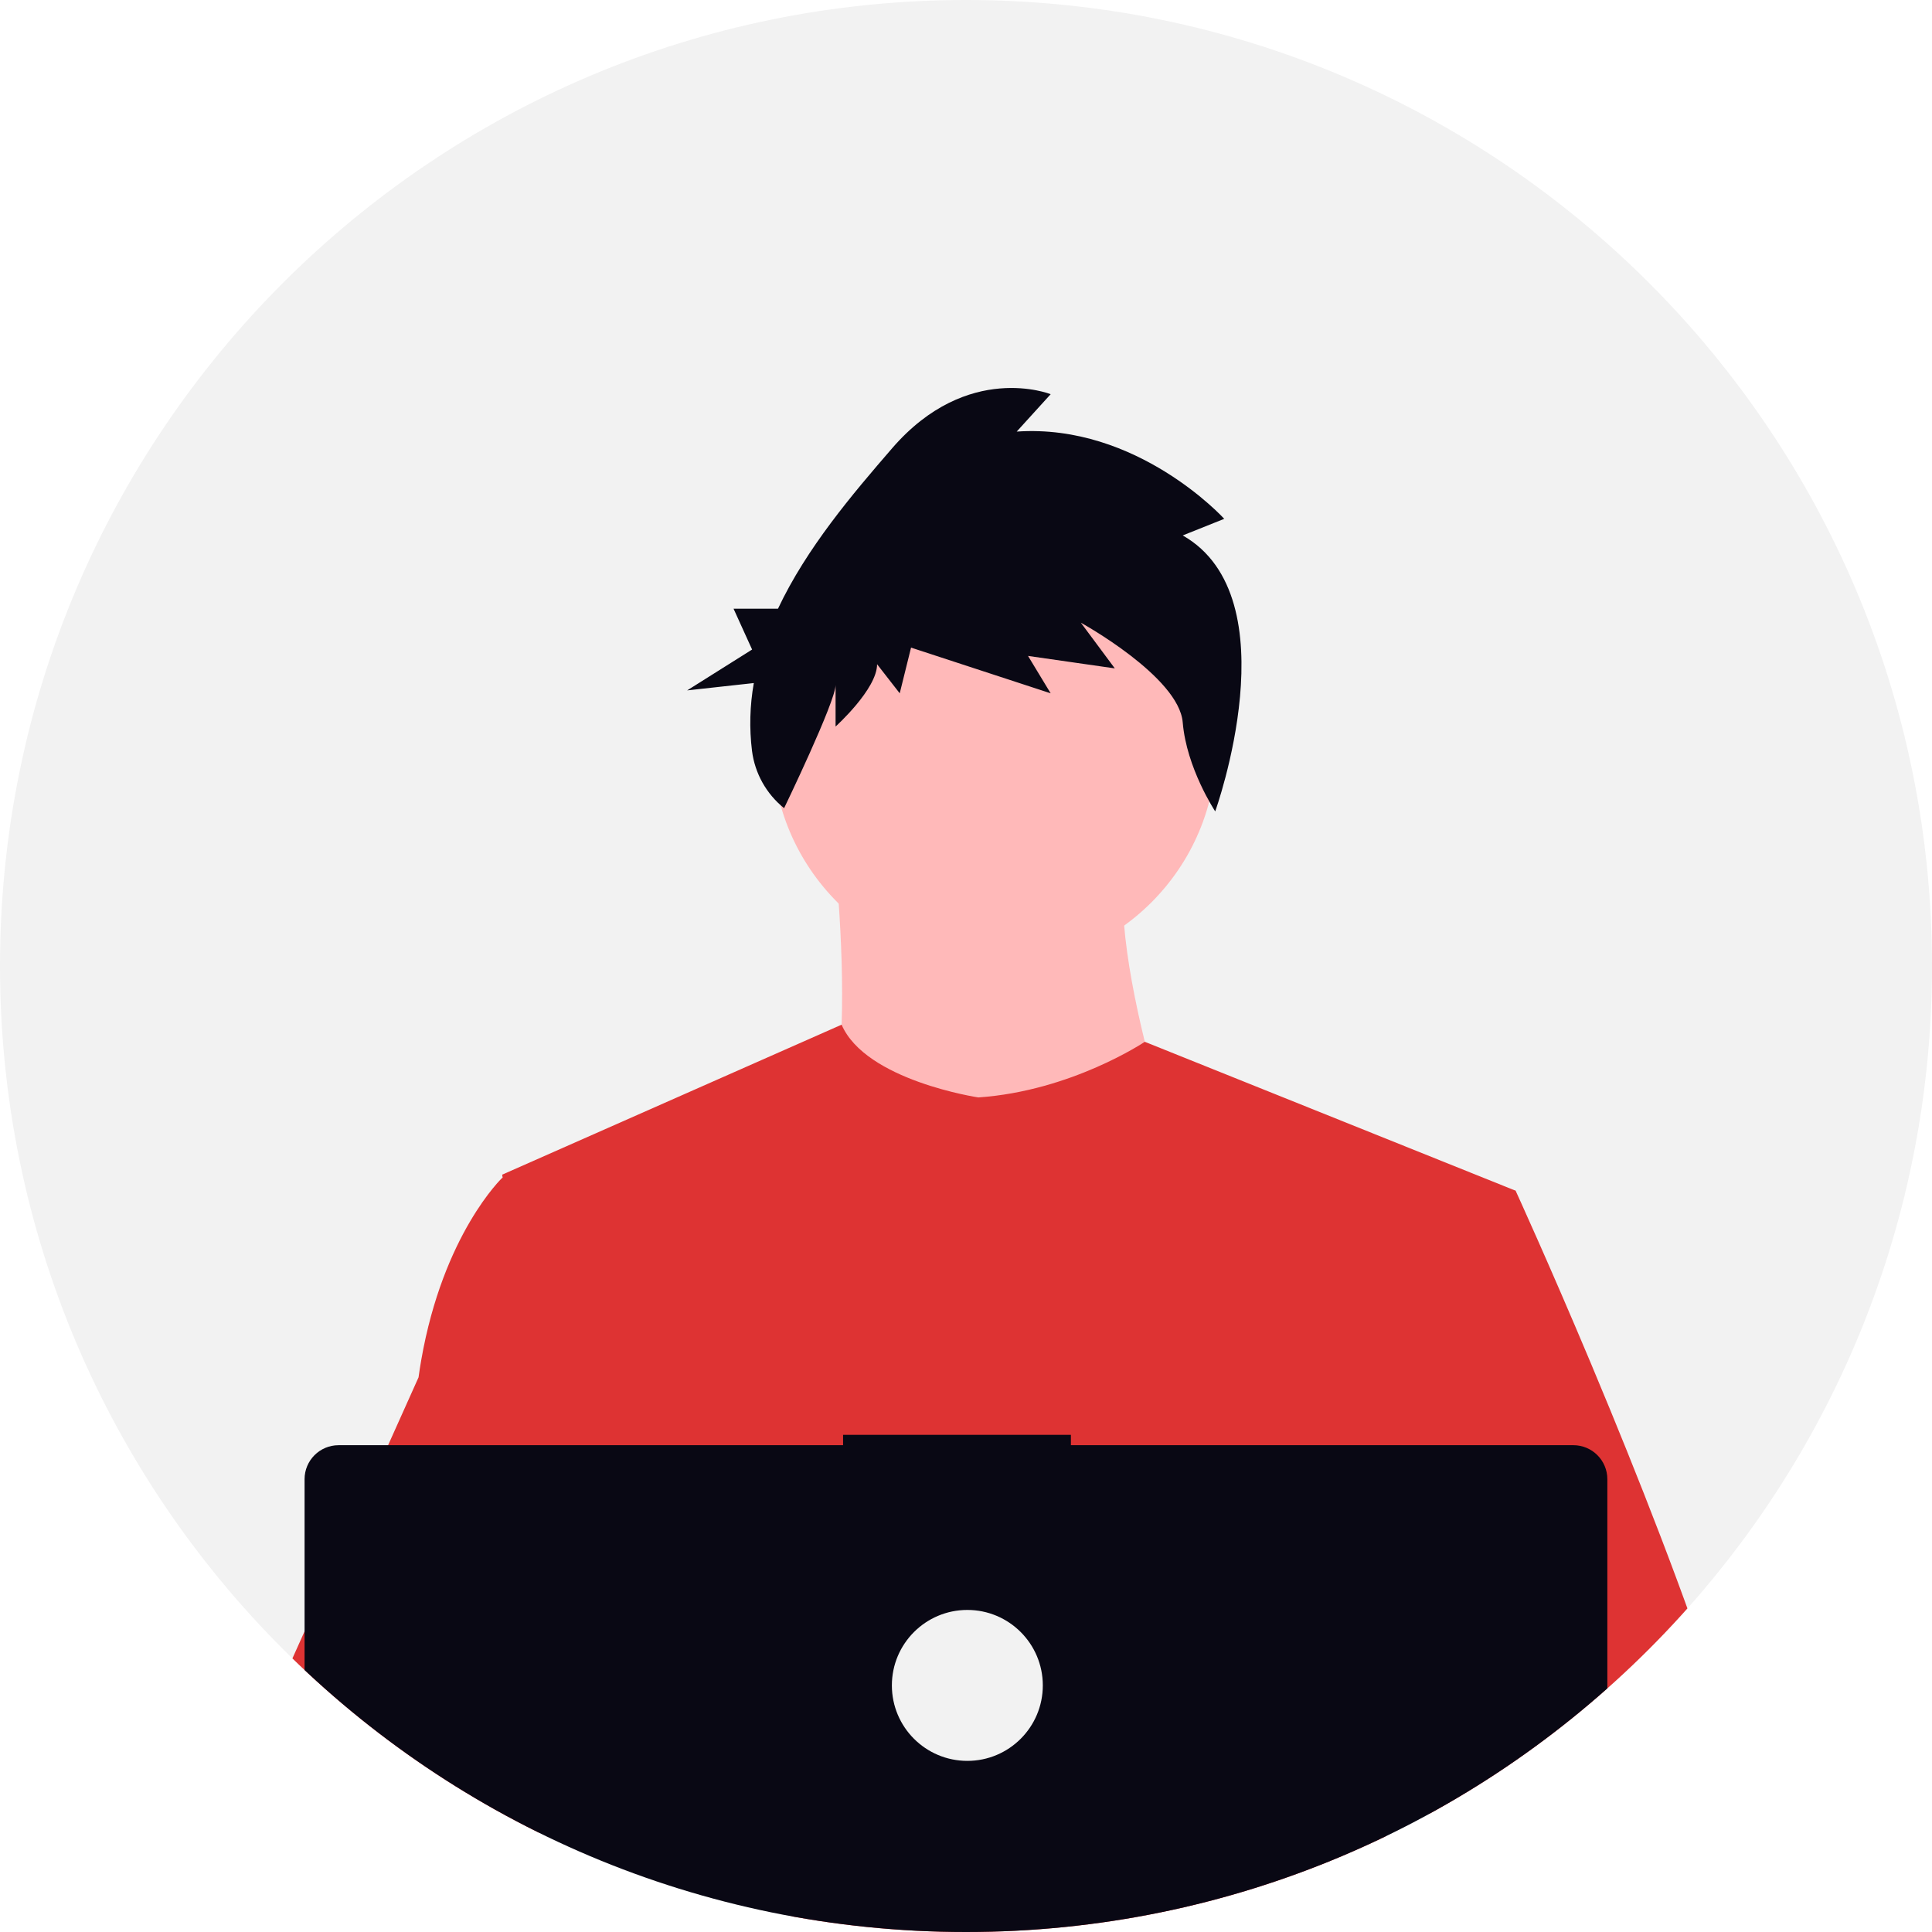
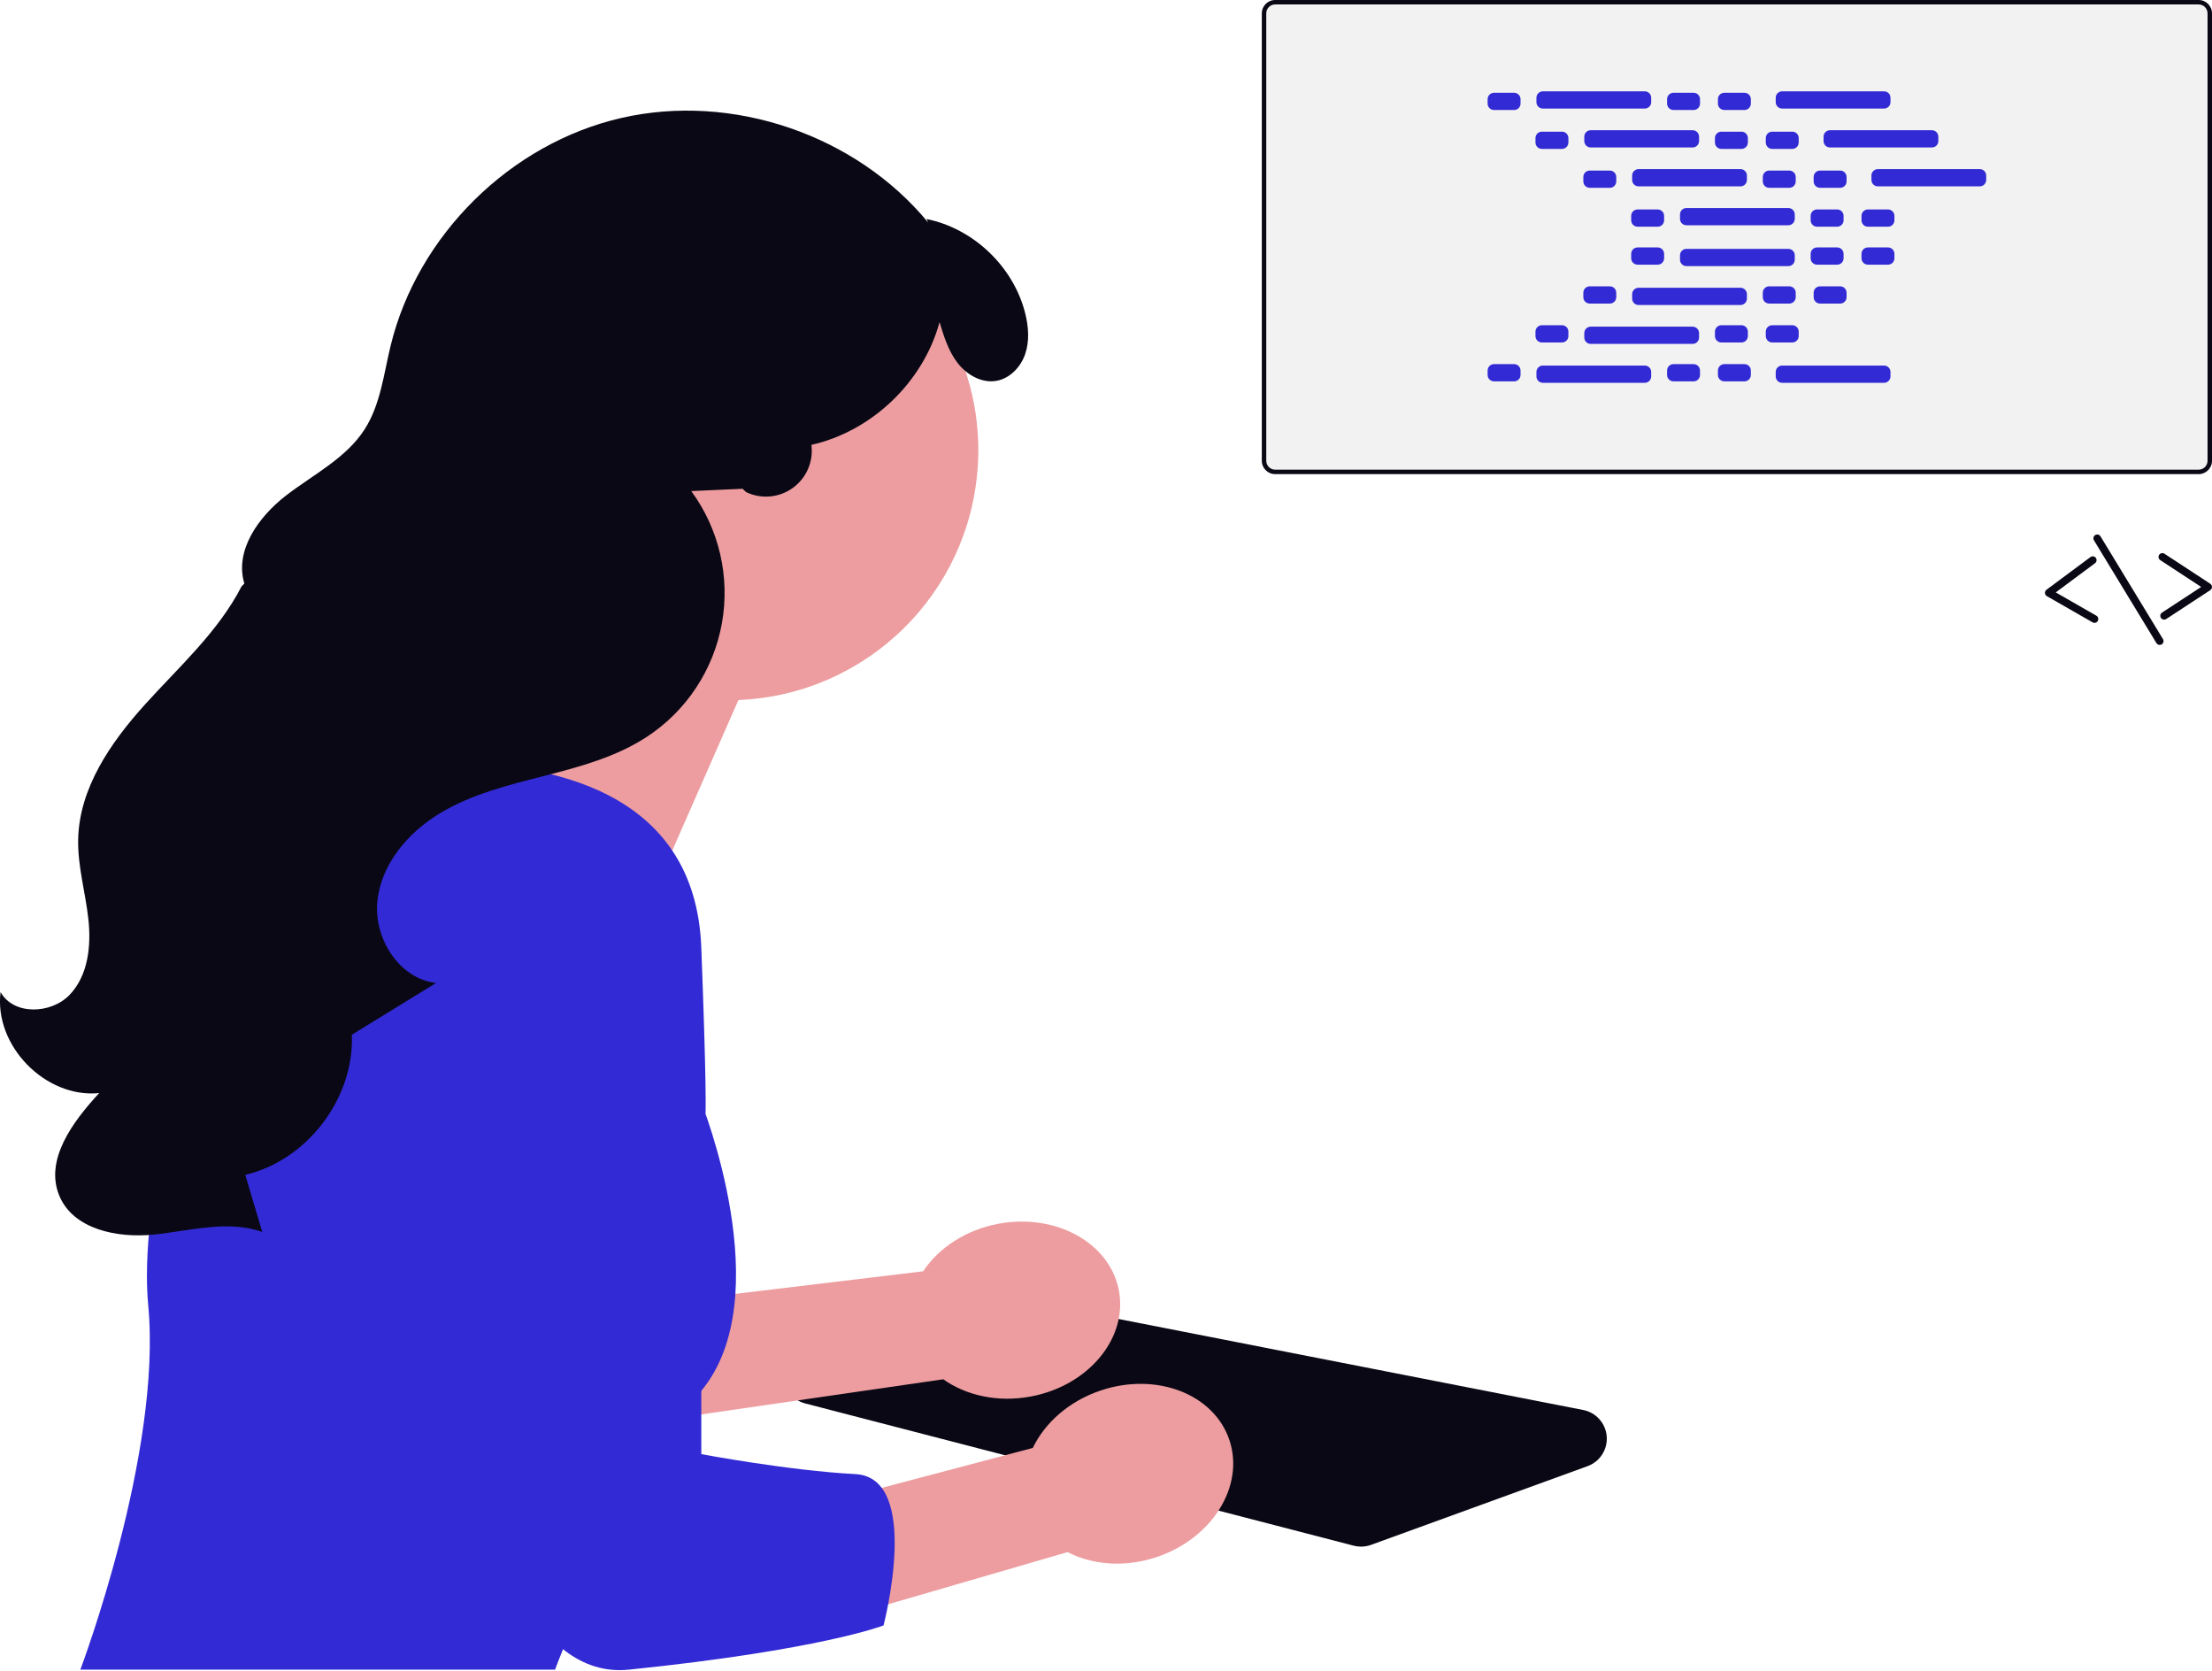
- <svg xmlns="http://www.w3.org/2000/svg" width="640" height="640" viewBox="0 0 640 640" role="img" artist="Katerina Limpitsouni" source="https://undraw.co/">
-   <defs>
-     <clipPath id="a-105">
-       <circle cx="320" cy="320" r="320" transform="translate(626 151)" fill="none" stroke="#707070" stroke-width="1" />
-     </clipPath>
-   </defs>
-   <g transform="translate(-626 -151)">
-     <circle cx="320" cy="320" r="320" transform="translate(626 151)" fill="#f2f2f2" />
-     <g clip-path="url(#a-105)">
-       <path d="M581.722,260.562S595.577,365,574.262,376.728s126.823,12.789,126.823,12.789-33.038-90.588-18.118-118.3Z" transform="translate(318.813 155.394)" fill="#ffb9b9" />
-       <circle cx="73.536" cy="73.536" r="73.536" transform="translate(881.887 324.39)" fill="#ffb9b9" />
-       <path d="M809.257,390.045l-12.32,56.1-26.05,118.69-.78,6.5-8.99,75.25-5.98,49.99-4.01,33.58c-24.38,12.53-42.05,21.18-42.05,21.18s-1.52-7.62-3.97-17.37c-17.11,5.13-48.77,13.64-75.6,15.34,9.77,10.89-141.12-266.12-146.91-303.16-4.66-29.81-8.16-55-8.9-60.36-.1-.7-.15-1.06-.15-1.06l112.43-49.68c7.99,18.53,45.3,24.1,45.3,24.1,30.91-2.13,55.14-18.43,55.14-18.43Z" transform="translate(318.813 155.394)" fill="#de3333" />
-       <path d="M720.129,154.235l13.749-5.5s-28.749-31.651-68.747-28.9l11.25-12.385s-27.5-11.009-52.5,17.89c-13.141,15.191-28.346,33.048-37.825,53.163H571.33l6.146,13.532-21.509,13.532,22.077-2.431a75.616,75.616,0,0,0-.6,22.445,29.041,29.041,0,0,0,10.634,19h0s17.052-35.3,17.052-40.8v13.761S618.88,205.157,618.88,196.9l7.5,9.633,3.75-15.137,46.248,15.137-7.5-12.385,28.749,4.128-11.25-15.137s32.5,17.89,33.749,33.027,10.762,29.481,10.762,29.481S756.378,174.877,720.129,154.235Z" transform="translate(297.666 174.133)" fill="#090814" />
-       <path d="M889.187,647.955c-7.49,8.12-26.05,20.35-48.55,33.59-8.37,4.92-17.28,9.99-26.37,15.03-21.69,12.03-44.4,23.95-63.14,33.58-24.38,12.53-42.05,21.18-42.05,21.18s-1.52-7.62-3.97-17.37c-3.28-13.05-8.22-29.92-13.37-37.39-.18-.26-.36-.5-.54-.74-1.5-1.97-3.01-3.12-4.5-3.12l74.42-46.13,32.16-19.94-23.17-55.31-29.06-69.38,17.54-55.81,17.63-56.1h33.04s10.94,23.88,24.93,57.18c2.09,4.98,4.25,10.17,6.45,15.53C869.417,532.755,905.3,630.5,889.187,647.955Z" transform="translate(318.813 155.394)" fill="#de3333" />
-       <path d="M556.677,695.915a47.792,47.792,0,0,0-8.1.66c-22.99,3.95-29.77,24.76-31.7,38.7a71.847,71.847,0,0,0-.7,12.86l-20.31-15.62-7.4-5.69c-17.81-6.21-33.68-17.24-47.44-30.25a238.478,238.478,0,0,1-31.95-37.89,334.144,334.144,0,0,1-24.72-42.4,31.184,31.184,0,0,1-.43-26.45l25.15-56.05,36.76-81.92q.4-2.925.89-5.72c7.29-41.8,26.82-60.36,26.82-60.36h14.92l9.98,60.36,12.4,74.99-8.69,28.34-20.08,65.45,19.19,20.84Z" transform="translate(318.813 155.394)" fill="#de3333" />
-       <path d="M828.381,510.145H661.938v-3.431H586.466v3.431H419.337A11.259,11.259,0,0,0,408.079,521.4V749.315a11.259,11.259,0,0,0,11.259,11.259H828.381a11.259,11.259,0,0,0,11.259-11.259V521.4a11.259,11.259,0,0,0-11.259-11.259Z" transform="translate(318.813 119.599)" fill="#090814" />
-       <circle cx="25" cy="25" r="25" transform="translate(921.445 684.314)" fill="#f2f2f2" />
+ <svg xmlns="http://www.w3.org/2000/svg" width="994.037" height="750.305" viewBox="0 0 994.037 750.305" role="img" artist="Katerina Limpitsouni" source="https://undraw.co/">
+   <g transform="translate(-598.963 -140)">
+     <g transform="translate(80 -287)">
+       <rect width="427" height="213" rx="6" transform="translate(1086 427)" fill="#090814" />
+       <rect width="423" height="209" rx="4" transform="translate(1088 429)" fill="#f2f2f2" />
+     </g>
+     <g transform="translate(-40.39)">
+       <path d="M546.033,672a13.062,13.062,0,0,0,4.481-.793l97.3-35.363a13.132,13.132,0,0,0-1.963-25.23L377.128,558.006a13.159,13.159,0,0,0-6.531.38l-75.086,24.063a13.134,13.134,0,0,0,.712,25.222L542.732,671.58a13.1,13.1,0,0,0,3.3.421Z" transform="translate(704.964 162.823)" fill="#090814" />
+       <path d="M565.407,523.281l-141.124,16.96,25.729,49.618L574.435,571.8c10.245,7.266,24.483,10.5,39.286,7.747,25.9-4.82,43.664-26.1,39.674-47.539s-28.22-34.9-54.12-30.084C584.473,504.674,572.352,512.817,565.407,523.281Z" transform="translate(488.792 187.846)" fill="#ed9da0" />
+       <path d="M516.257,125.082A112.316,112.316,0,1,1,629.2,266.636L570.8,399.5,488.014,281.57s31.031-23.164,52.371-52.972a112.194,112.194,0,0,1-24.128-103.516Z" transform="translate(341.988 187.846)" fill="#ed9da0" />
+       <path d="M666.1,357.019a99.739,99.739,0,0,1,91.615-62.241c50.854-.49,115.585,12.809,118.254,83.091,4.419,116.37,0,69.53,0,69.53s35.107,87.416,0,129.579S810.25,702.244,810.25,702.244H596.918s36.828-97.331,30.5-163.735c-4.293-45.075,16.183-125.846,38.681-181.49Z" transform="translate(78.539 187.846)" fill="#322ad4" />
+       <path d="M465.9,397.83c5.844,10.536,22.722,9.939,31.05,1.232s9.719-21.984,8.412-33.961-4.836-23.756-4.593-35.8c.464-22.986,14.483-43.422,29.883-60.492s33.008-32.751,43.529-53.192l1.271-1.309c-4.495-14.848,6.407-30.015,18.68-39.5s26.991-16.724,35.371-29.779c7.129-11.106,8.57-24.77,11.69-37.594,12.089-49.686,53.879-90.9,103.727-102.3s105.4,7.556,137.881,47.049l-.781-1.637c21.1,4.271,39.048,21.392,44.311,42.266,1.524,6.047,2.031,12.548,0,18.445s-6.971,11.048-13.13,12.024c-6.606,1.048-13.215-2.839-17.286-8.147s-6.1-11.857-8.054-18.254c-7.332,26.936-30.351,48.974-57.58,55.129a20.6,20.6,0,0,1-29.361,21.212l-1.566-1.491-23.071,1.038a77.307,77.307,0,0,1-19.767,110.287c-13.93,9.184-30.383,13.6-46.549,17.729s-32.654,8.226-46.909,16.9-26.2,22.833-27.841,39.438,9.81,34.733,26.386,36.639l-37.838,23.232c1.126,28.565-20.077,56.433-47.907,62.968q3.821,12.822,7.641,25.645c-15.48-5.505-32.428-.491-48.773,1.177s-36.163-2.3-42.443-17.481c-6.678-16.142,6.073-33.257,17.934-46.081-24.149,2.409-47.3-21.3-44.323-45.382Z" transform="translate(173.708 187.846)" fill="#090814" />
+       <path d="M510.913,602.637l-137.425,36.3,32.34,45.585,120.733-35.087c11.151,5.78,25.7,7.017,39.98,2.243,24.986-8.354,39.636-31.889,32.723-52.567S566.49,568.446,541.5,576.8c-14.28,4.774-25.159,14.514-30.591,25.838Z" transform="translate(592.567 187.846)" fill="#ed9da0" />
+       <path d="M525.622,447.4s6,263.636,91.971,254.844S732.02,682.385,732.02,682.385s17.392-66.4-12.648-67.985-69.243-8.976-69.243-8.976V414.215" transform="translate(304.38 187.846)" fill="#322ad4" />
+     </g>
+     <g transform="translate(3420.188 -16528.031)">
+       <rect width="14.794" height="7.742" rx="2.88" transform="translate(-2152.714 16709.709)" fill="#322ad4" />
+       <rect width="14.794" height="7.742" rx="2.88" transform="translate(-2072.065 16709.709)" fill="#322ad4" />
+       <rect width="14.794" height="7.742" rx="2.88" transform="translate(-2049.214 16709.709)" fill="#322ad4" />
+       <rect width="51.57" height="7.742" rx="2.88" transform="translate(-2130.777 16709.063)" fill="#322ad4" />
+       <rect width="51.57" height="7.742" rx="2.88" transform="translate(-2023.245 16709.063)" fill="#322ad4" />
+       <rect width="14.794" height="7.742" rx="2.88" transform="translate(-2131.208 16727.184)" fill="#322ad4" />
+       <rect width="14.794" height="7.742" rx="2.88" transform="translate(-2050.558 16727.184)" fill="#322ad4" />
+       <rect width="14.794" height="7.742" rx="2.88" transform="translate(-2027.708 16727.184)" fill="#322ad4" />
+       <rect width="51.57" height="7.742" rx="2.88" transform="translate(-2109.271 16726.537)" fill="#322ad4" />
+       <rect width="51.57" height="7.742" rx="2.88" transform="translate(-2001.739 16726.537)" fill="#322ad4" />
+       <rect width="14.794" height="7.742" rx="2.88" transform="translate(-2109.701 16744.658)" fill="#322ad4" />
+       <rect width="14.794" height="7.742" rx="2.88" transform="translate(-2029.052 16744.658)" fill="#322ad4" />
+       <rect width="14.794" height="7.742" rx="2.88" transform="translate(-2006.201 16744.658)" fill="#322ad4" />
+       <rect width="51.57" height="7.742" rx="2.88" transform="translate(-2087.764 16744.01)" fill="#322ad4" />
+       <rect width="51.57" height="7.742" rx="2.88" transform="translate(-1980.232 16744.01)" fill="#322ad4" />
+       <rect width="14.794" height="7.742" rx="2.88" transform="translate(-2088.195 16762.129)" fill="#322ad4" />
+       <rect width="14.794" height="7.742" rx="2.88" transform="translate(-2007.545 16762.129)" fill="#322ad4" />
+       <rect width="14.794" height="7.742" rx="2.88" transform="translate(-1984.695 16762.129)" fill="#322ad4" />
+       <rect width="51.57" height="7.742" rx="2.88" transform="translate(-2066.258 16761.484)" fill="#322ad4" />
+       <rect width="14.794" height="7.742" rx="2.88" transform="translate(-2072.065 16831.613)" fill="#322ad4" />
+       <rect width="14.794" height="7.742" rx="2.88" transform="translate(-2049.214 16831.613)" fill="#322ad4" />
+       <rect width="51.57" height="7.742" rx="2.88" transform="translate(-2023.245 16832.26)" fill="#322ad4" />
+       <rect width="14.794" height="7.742" rx="2.88" transform="translate(-2152.714 16831.613)" fill="#322ad4" />
+       <rect width="51.57" height="7.742" rx="2.88" transform="translate(-2130.777 16832.26)" fill="#322ad4" />
+       <rect width="14.794" height="7.742" rx="2.88" transform="translate(-2131.208 16814.139)" fill="#322ad4" />
+       <rect width="14.794" height="7.742" rx="2.88" transform="translate(-2050.558 16814.139)" fill="#322ad4" />
+       <rect width="14.794" height="7.742" rx="2.88" transform="translate(-2027.708 16814.139)" fill="#322ad4" />
+       <rect width="51.57" height="7.742" rx="2.88" transform="translate(-2109.271 16814.787)" fill="#322ad4" />
+       <rect width="14.794" height="7.742" rx="2.88" transform="translate(-2109.701 16796.666)" fill="#322ad4" />
+       <rect width="14.794" height="7.742" rx="2.88" transform="translate(-2029.052 16796.666)" fill="#322ad4" />
+       <rect width="14.794" height="7.742" rx="2.88" transform="translate(-2006.201 16796.666)" fill="#322ad4" />
+       <rect width="51.57" height="7.742" rx="2.88" transform="translate(-2087.764 16797.313)" fill="#322ad4" />
+       <rect width="14.794" height="7.742" rx="2.88" transform="translate(-2088.195 16779.191)" fill="#322ad4" />
+       <rect width="14.794" height="7.742" rx="2.88" transform="translate(-2007.545 16779.191)" fill="#322ad4" />
+       <rect width="14.794" height="7.742" rx="2.88" transform="translate(-1984.695 16779.191)" fill="#322ad4" />
+       <rect width="51.57" height="7.742" rx="2.88" transform="translate(-2066.258 16779.838)" fill="#322ad4" />
+     </g>
+     <g transform="translate(80 33)">
+       <path d="M200.132,634.2a1.7,1.7,0,0,0,.52-.229L220.46,621a1.72,1.72,0,0,0,0-2.878l-20.589-13.486a1.72,1.72,0,0,0-1.885,2.878l18.388,12.045-17.607,11.527a1.722,1.722,0,0,0,1.36,3.11Z" transform="translate(1291.761 -248.875)" fill="#090814" />
+       <path d="M205.067,634.617a1.722,1.722,0,0,0,.435-3.161l-18.26-10.469,17.648-13.111a1.72,1.72,0,0,0-2.051-2.762L183.08,619.792a1.719,1.719,0,0,0,.169,2.876l20.54,11.775a1.721,1.721,0,0,0,1.279.174Z" transform="translate(1255.543 -247.852)" fill="#090814" />
+       <path d="M218.933,651.49a1.656,1.656,0,0,0,.471-.2,1.722,1.722,0,0,0,.577-2.367L191.9,602.755a1.722,1.722,0,1,0-2.941,1.793l28.081,46.17a1.722,1.722,0,0,0,1.9.773Z" transform="translate(1270.991 -254.805)" fill="#090814" />
    </g>
  </g>
</svg>
